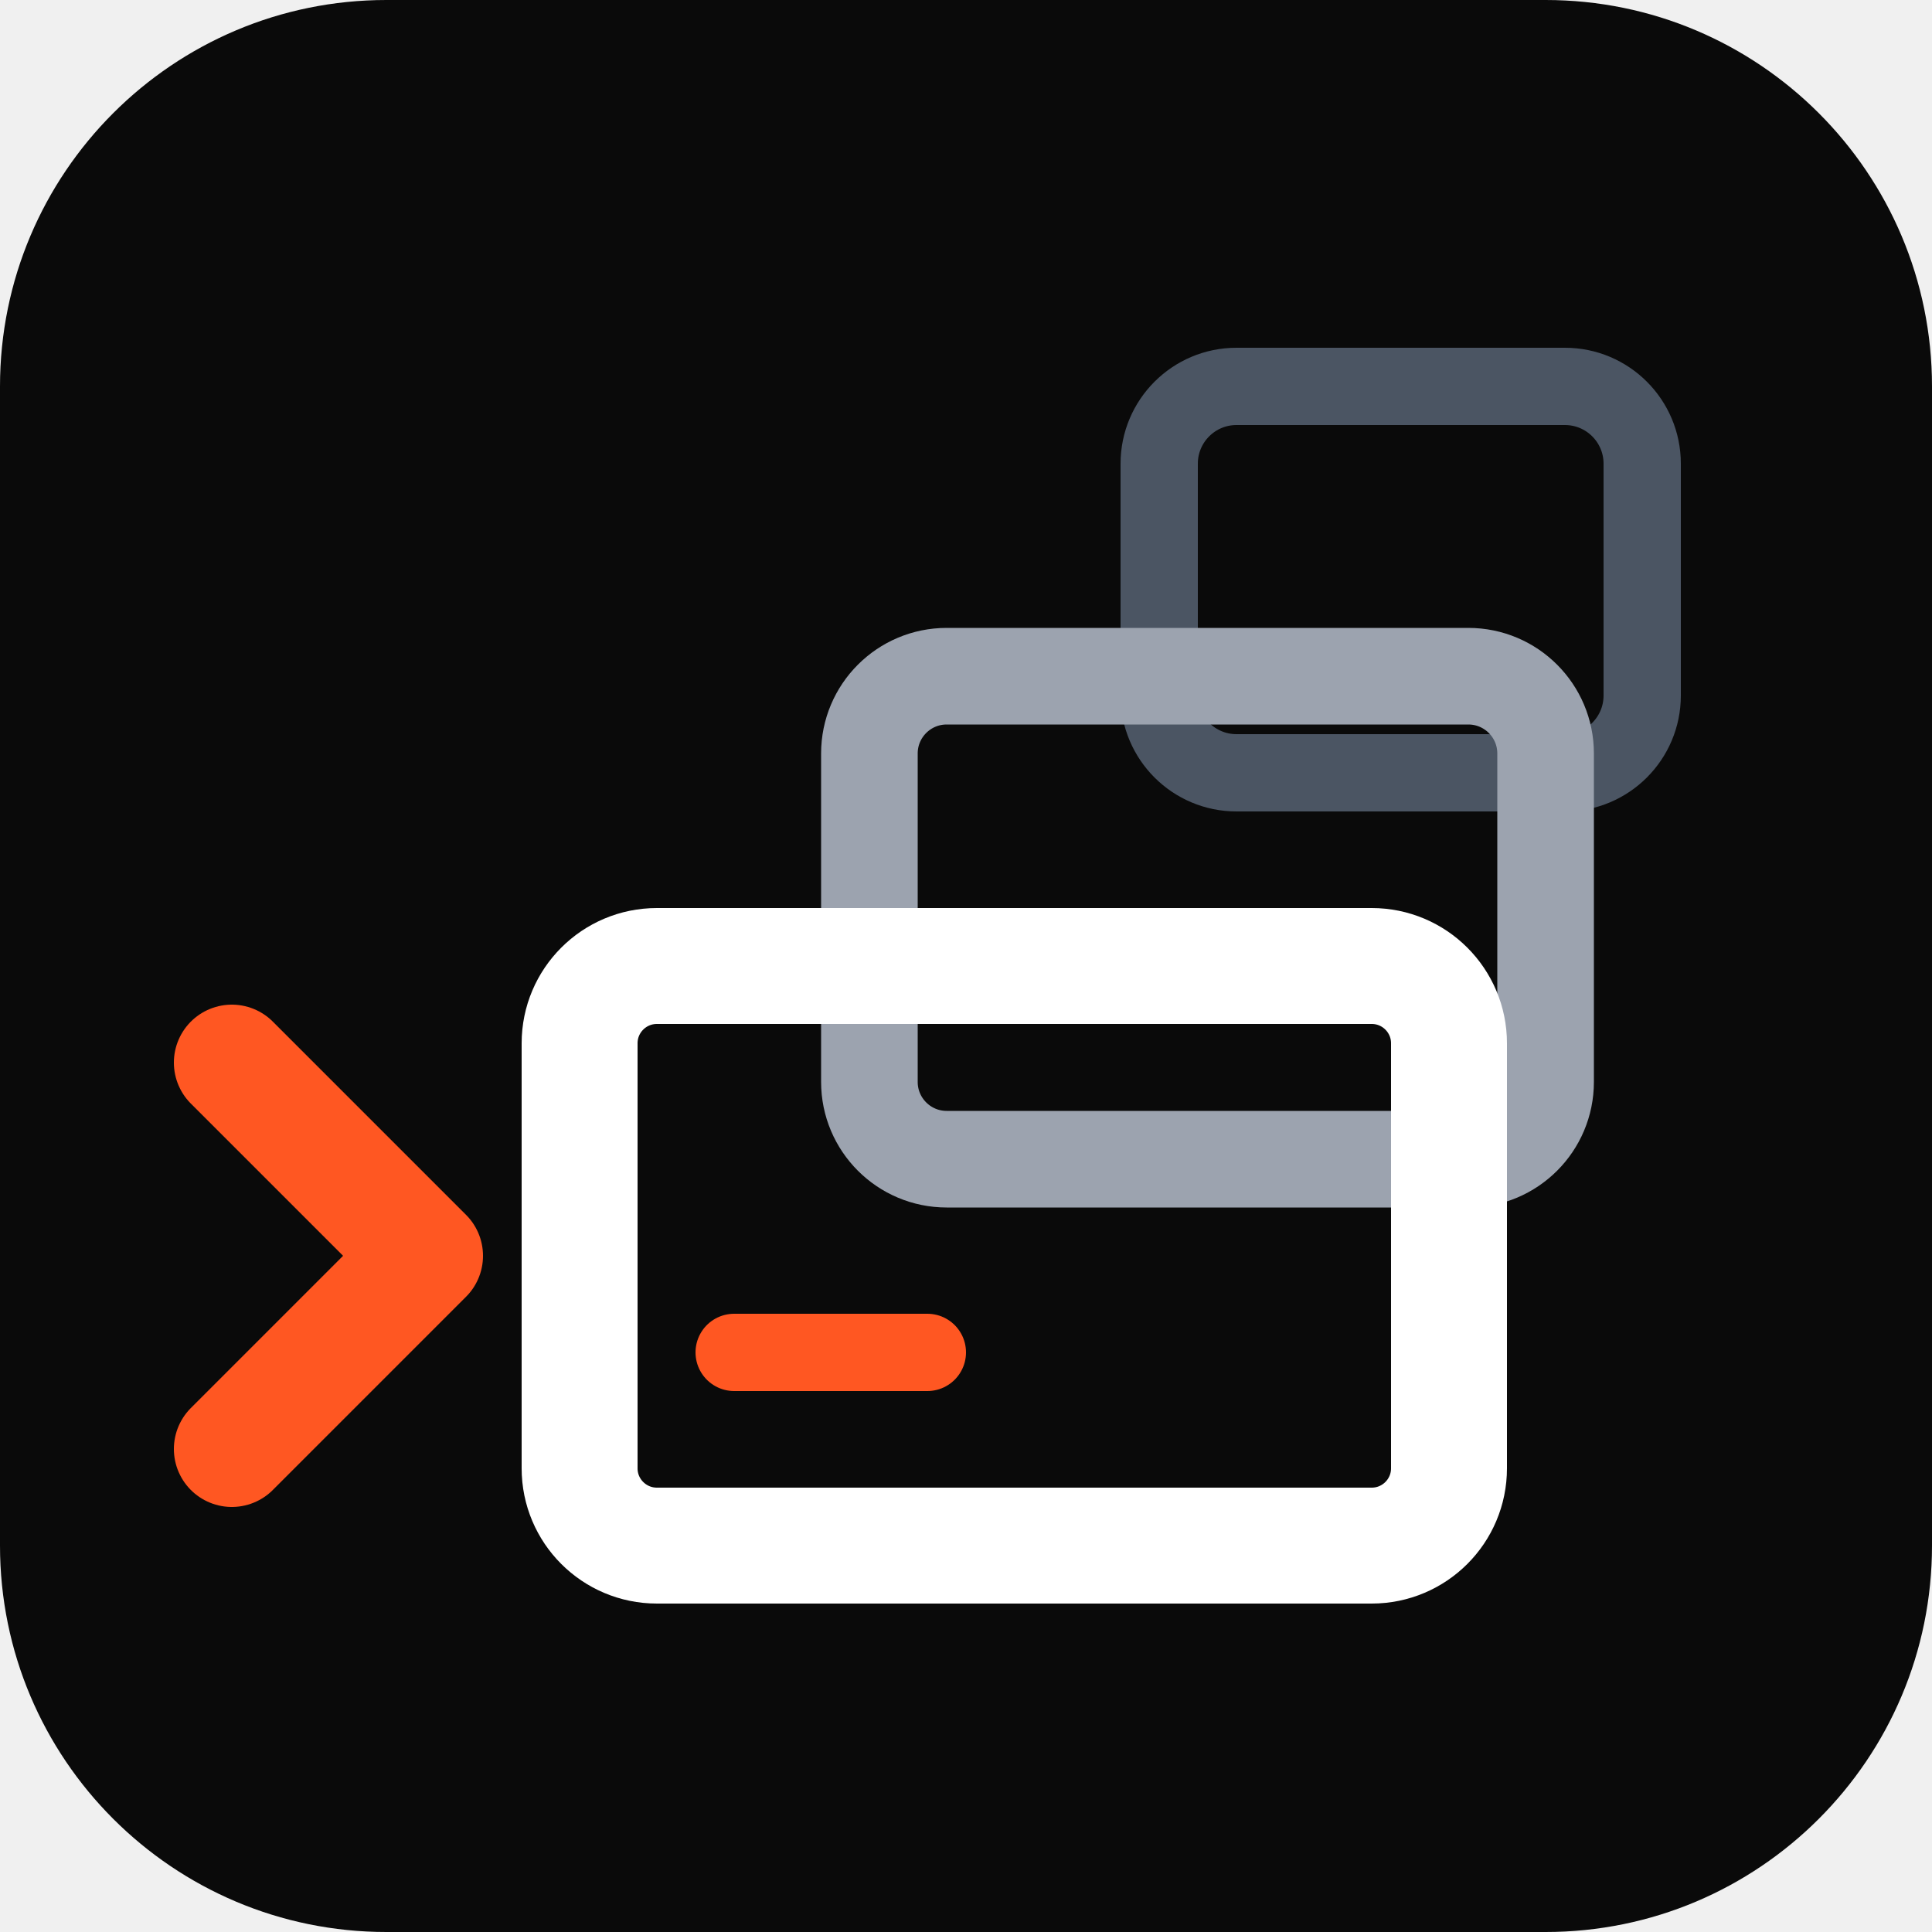
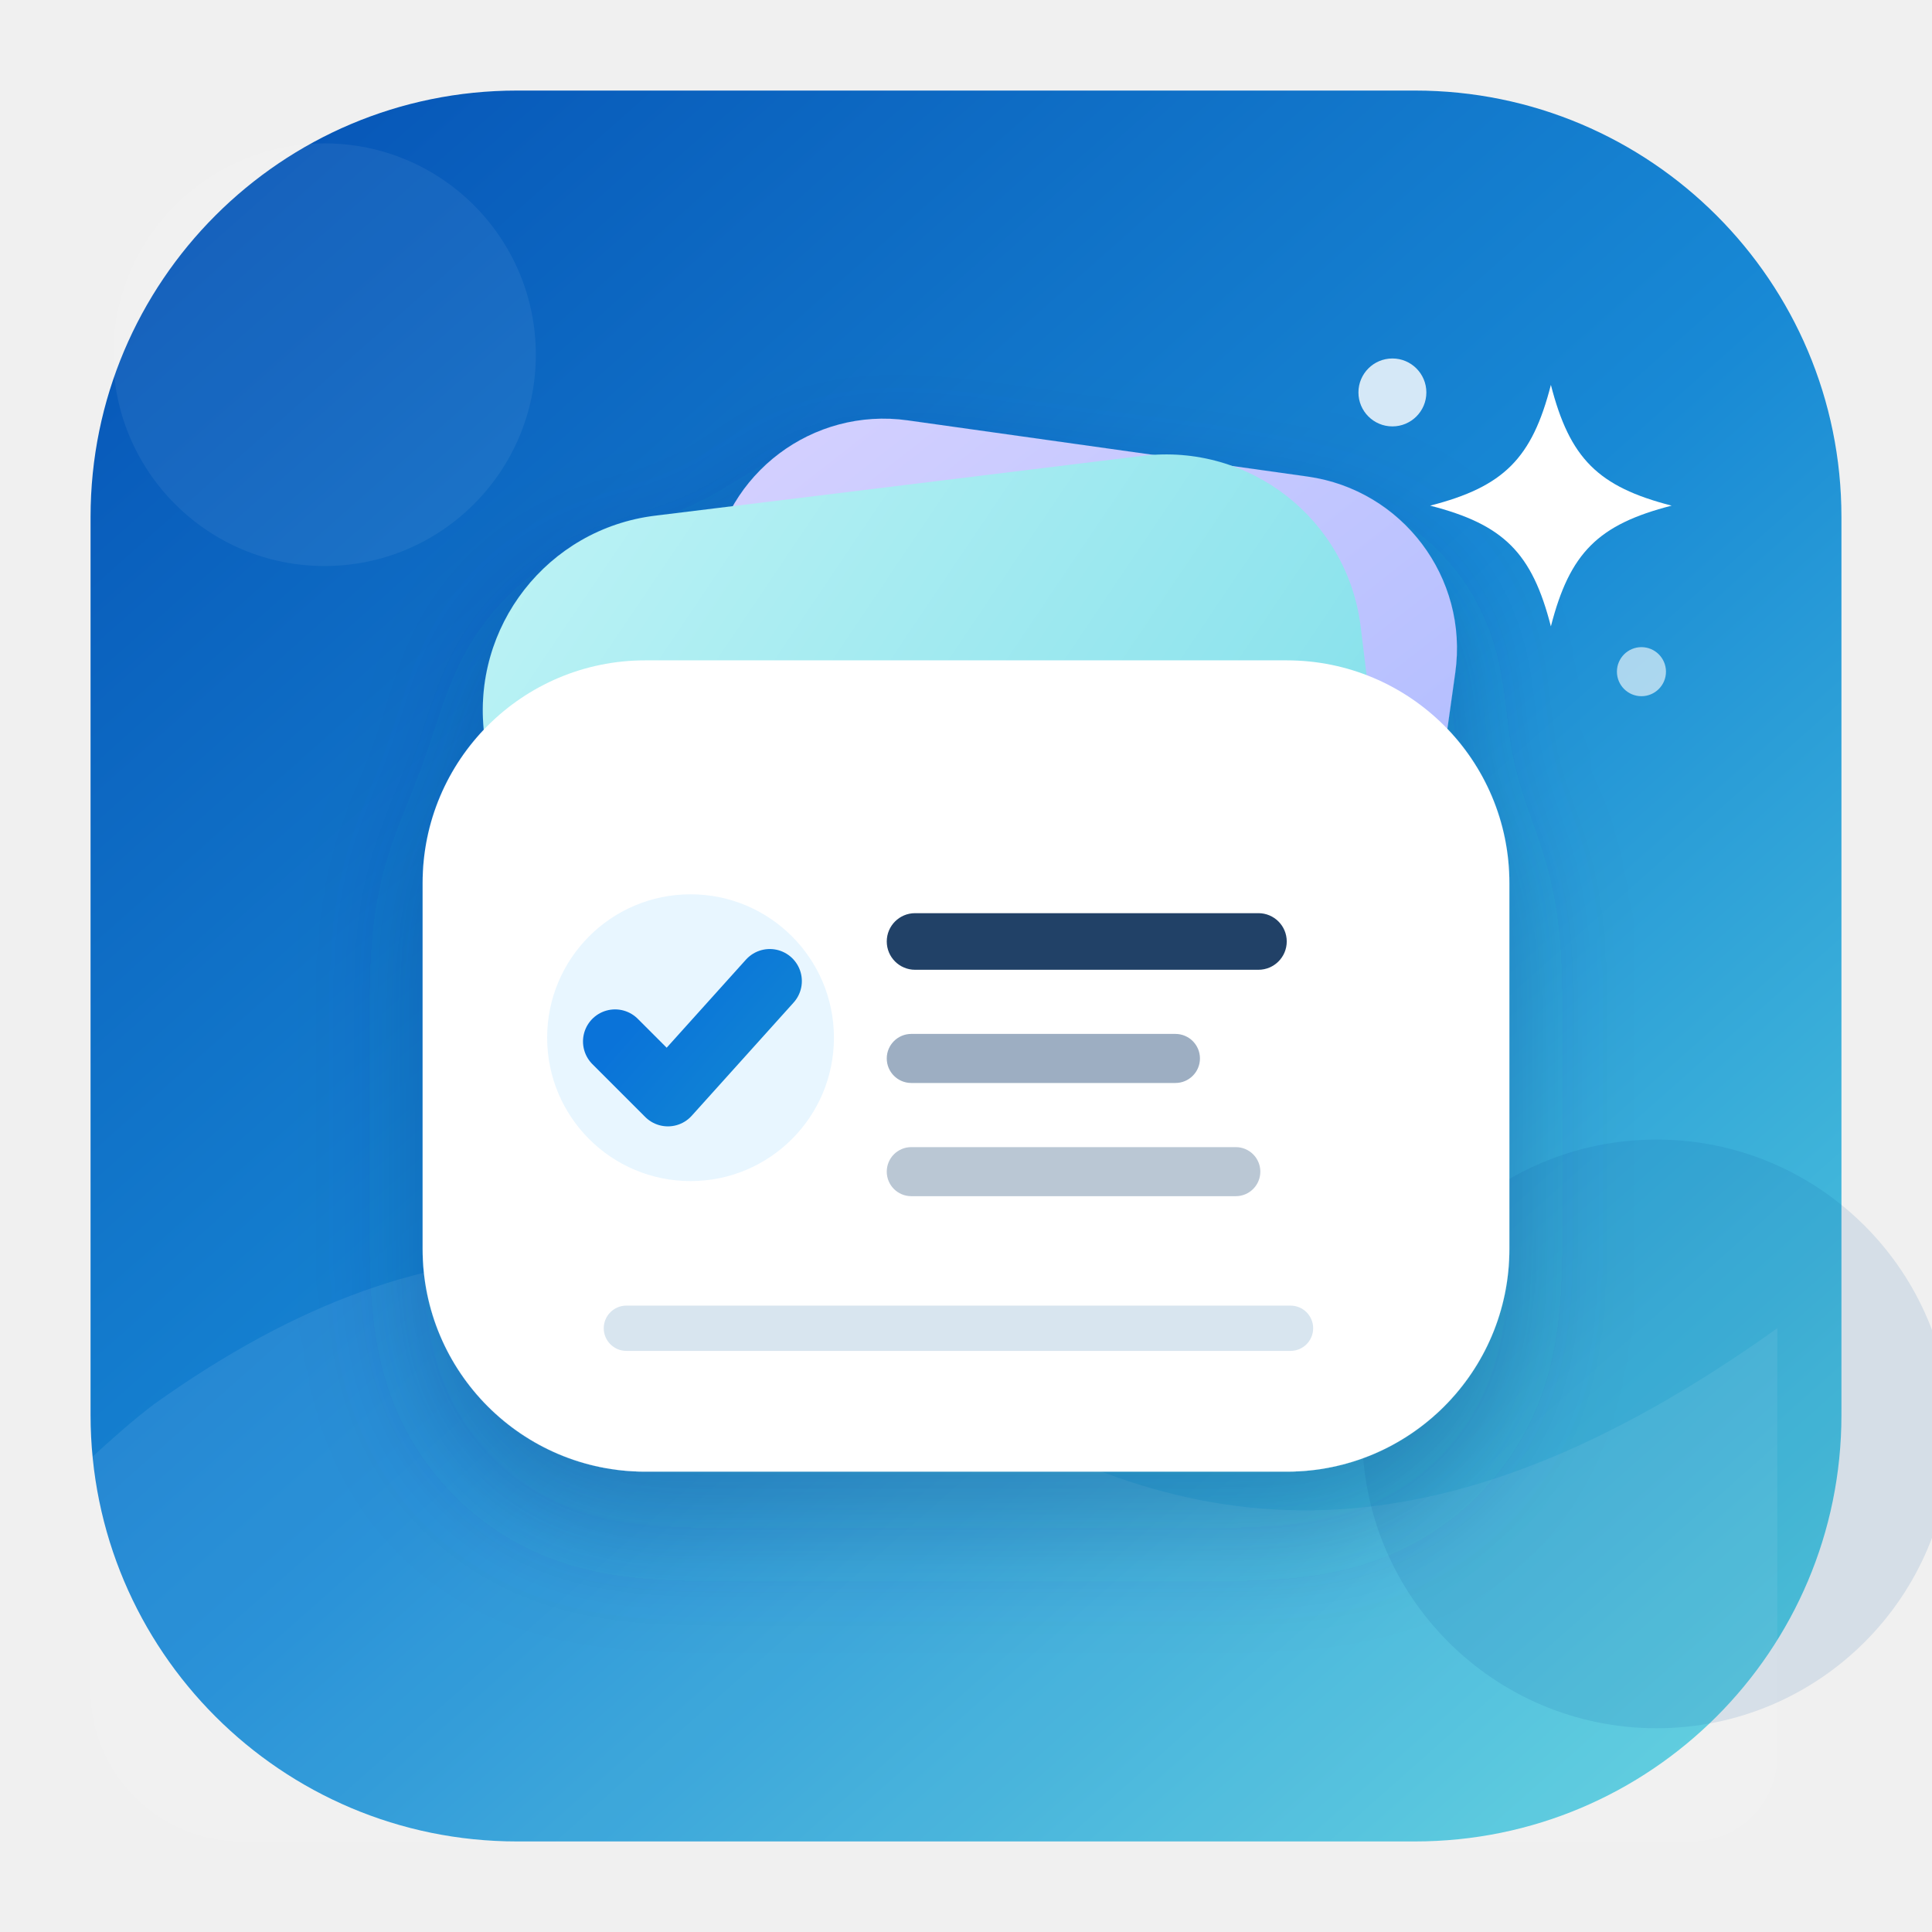
- <svg xmlns="http://www.w3.org/2000/svg" viewBox="0 0 100 100" width="1024" height="1024">
-   <rect width="100" height="100" fill="#0A0A0A" rx="20" />
-   <rect x="60" y="20" width="25" height="20" fill="none" stroke="#4B5563" stroke-width="4" rx="4" />
-   <rect x="45" y="35" width="35" height="25" fill="none" stroke="#9CA3AF" stroke-width="5" rx="4" />
-   <rect x="30" y="50" width="45" height="30" fill="none" stroke="#FFFFFF" stroke-width="6" rx="4" />
-   <polyline points="12,55 22,65 12,75" fill="none" stroke="#FF5722" stroke-width="6" stroke-linecap="round" stroke-linejoin="round" />
-   <line x1="38" y1="70" x2="48" y2="70" stroke="#FF5722" stroke-width="4" stroke-linecap="round" />
+ <svg xmlns="http://www.w3.org/2000/svg" viewBox="0 0 1024 1024">
+   <defs>
+     <linearGradient id="background" x1="132" y1="88" x2="884" y2="936" gradientUnits="userSpaceOnUse">
+       <stop offset="0" stop-color="#0757B8" />
+       <stop offset="0.52" stop-color="#1889D5" />
+       <stop offset="1" stop-color="#52C9DC" />
+     </linearGradient>
+     <linearGradient id="backCard" x1="366" y1="214" x2="756" y2="590" gradientUnits="userSpaceOnUse">
+       <stop stop-color="#D7D2FF" />
+       <stop offset="1" stop-color="#A8B8FF" />
+     </linearGradient>
+     <linearGradient id="middleCard" x1="248" y1="294" x2="690" y2="678" gradientUnits="userSpaceOnUse">
+       <stop stop-color="#BDF3F5" />
+       <stop offset="1" stop-color="#78DCE9" />
+     </linearGradient>
+     <linearGradient id="check" x1="362" y1="510" x2="574" y2="696" gradientUnits="userSpaceOnUse">
+       <stop stop-color="#0A73D9" />
+       <stop offset="1" stop-color="#21B6C7" />
+     </linearGradient>
+     <filter id="shadow" x="-30%" y="-30%" width="160%" height="180%">
+       <feDropShadow dx="0" dy="30" stdDeviation="30" flood-color="#063B72" flood-opacity="0.28" />
+     </filter>
+   </defs>
+   <rect x="48" y="48" width="928" height="928" rx="226" fill="url(#background)" />
+   <path d="M82 744C235 635 360 648 500 737C630 820 760 834 942 704V930C942 956 922 976 896 976H128C84 976 48 940 48 896V773C59 763 70 753 82 744Z" fill="#FFFFFF" opacity="0.08" />
+   <circle cx="172" cy="188" r="112" fill="#FFFFFF" opacity="0.06" />
+   <circle cx="878" cy="760" r="156" fill="#07539E" opacity="0.12" />
+   <g filter="url(#shadow)">
+     <rect x="390" y="210" width="398" height="332" rx="92" fill="url(#backCard)" transform="rotate(8 390 210)" />
+     <rect x="244" y="286" width="468" height="380" rx="104" fill="url(#middleCard)" transform="rotate(-7 244 286)" />
+     <rect x="224" y="350" width="576" height="430" rx="118" fill="#FFFFFF" />
+   </g>
+   <circle cx="366" cy="550" r="76" fill="#E8F6FF" />
+   <path d="M326 552L354 580L408 520" fill="none" stroke="url(#check)" stroke-width="34" stroke-linecap="round" stroke-linejoin="round" />
+   <rect x="470" y="484" width="212" height="30" rx="15" fill="#0E315A" opacity="0.92" />
+   <rect x="470" y="548" width="166" height="26" rx="13" fill="#6F89A6" opacity="0.68" />
+   <rect x="470" y="608" width="198" height="26" rx="13" fill="#6F89A6" opacity="0.48" />
+   <rect x="320" y="692" width="376" height="24" rx="12" fill="#D8E5EF" />
+   <g fill="#FFFFFF">
+     <path d="M822 204C832 243 847 258 886 268C847 278 832 293 822 332C812 293 797 278 758 268C797 258 812 243 822 204Z" />
+     <circle cx="738" cy="208" r="18" opacity="0.82" />
+     <circle cx="870" cy="356" r="13" opacity="0.62" />
+   </g>
</svg>
